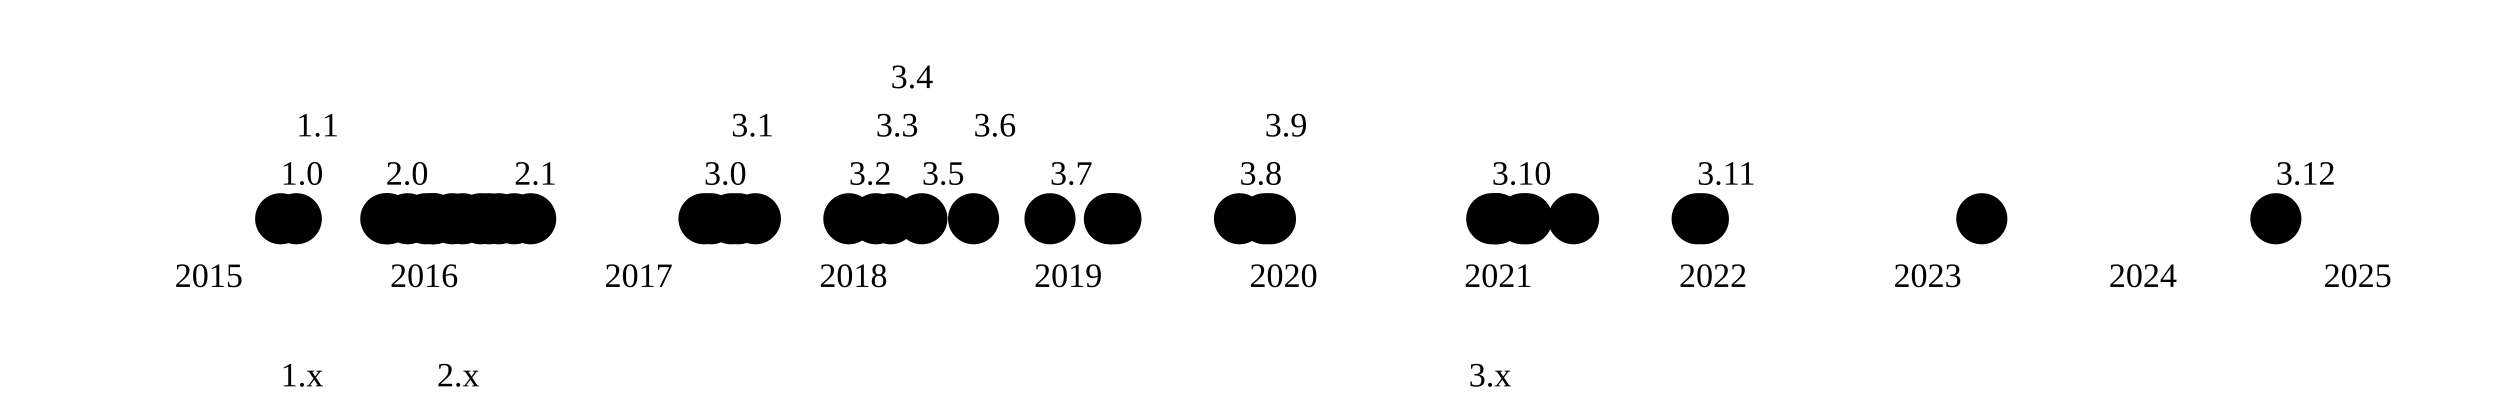
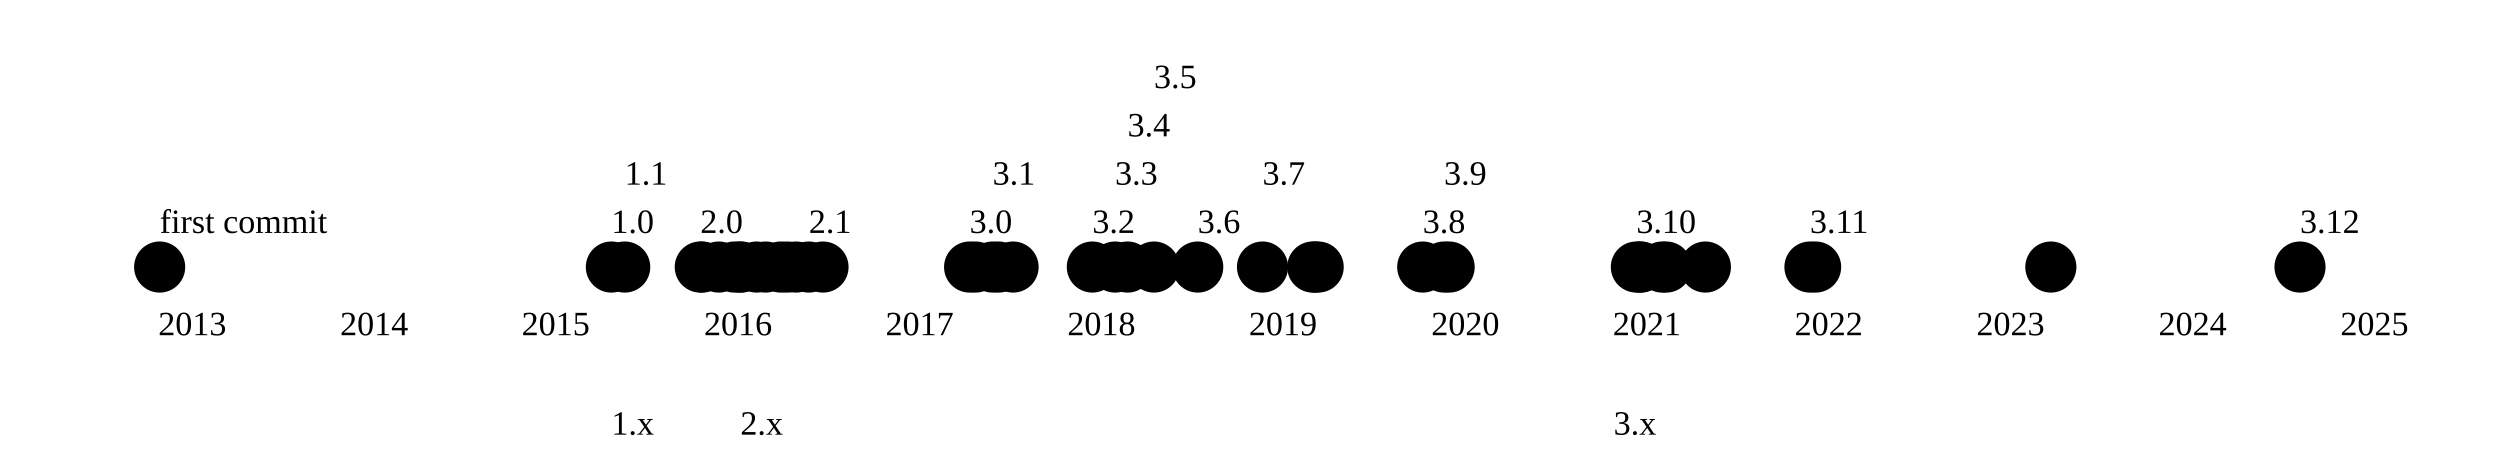
- <svg xmlns="http://www.w3.org/2000/svg" class="nj-fig nj-fig--timeline" viewBox="0 0 880 147" role="img" aria-labelledby="nj-int-tl-title">
-   <line class="nj-int-grid" x1="24.0" y1="61" x2="24.0" y2="85" />
-   <text class="nj-int-year" x="61.5" y="101">2015</text>
-   <line class="nj-int-grid" x1="99.6" y1="61" x2="99.6" y2="85" />
-   <text class="nj-int-year" x="137.3" y="101">2016</text>
-   <line class="nj-int-grid" x1="175.4" y1="61" x2="175.4" y2="85" />
-   <text class="nj-int-year" x="212.8" y="101">2017</text>
-   <line class="nj-int-grid" x1="250.9" y1="61" x2="250.9" y2="85" />
-   <text class="nj-int-year" x="288.4" y="101">2018</text>
-   <line class="nj-int-grid" x1="326.5" y1="61" x2="326.5" y2="85" />
-   <text class="nj-int-year" x="364.0" y="101">2019</text>
-   <line class="nj-int-grid" x1="402.1" y1="61" x2="402.1" y2="85" />
-   <text class="nj-int-year" x="439.8" y="101">2020</text>
-   <line class="nj-int-grid" x1="477.9" y1="61" x2="477.9" y2="85" />
-   <text class="nj-int-year" x="515.4" y="101">2021</text>
-   <line class="nj-int-grid" x1="553.5" y1="61" x2="553.5" y2="85" />
-   <text class="nj-int-year" x="591.0" y="101">2022</text>
-   <line class="nj-int-grid" x1="629.1" y1="61" x2="629.1" y2="85" />
-   <text class="nj-int-year" x="666.5" y="101">2023</text>
-   <line class="nj-int-grid" x1="704.6" y1="61" x2="704.6" y2="85" />
-   <text class="nj-int-year" x="742.3" y="101">2024</text>
-   <line class="nj-int-grid" x1="780.4" y1="61" x2="780.4" y2="85" />
-   <text class="nj-int-year" x="817.9" y="101">2025</text>
-   <line class="nj-int-grid" x1="856.0" y1="61" x2="856.0" y2="85" />
-   <line class="nj-int-axis" x1="24" y1="77" x2="856" y2="77" />
-   <path class="nj-int-axis" fill="none" d="M98.8 114 V119 H104.3 V114" />
-   <text class="nj-int-major" x="98.8" y="136" text-anchor="start">1.x</text>
-   <path class="nj-int-axis" fill="none" d="M135.8 114 V119 H186.8 V114" />
-   <text class="nj-int-major" x="161.3" y="136" text-anchor="middle">2.x</text>
-   <path class="nj-int-axis" fill="none" d="M247.8 114 V119 H801.1 V114" />
-   <text class="nj-int-major" x="524.5" y="136" text-anchor="middle">3.x</text>
-   <line class="nj-int-leader" x1="98.8" y1="68" x2="98.8" y2="70" />
-   <text class="nj-int-label" x="98.8" y="65">1.0</text>
-   <line class="nj-int-leader" x1="104.3" y1="51" x2="104.3" y2="70" />
-   <text class="nj-int-label" x="104.3" y="48">1.1</text>
-   <line class="nj-int-leader" x1="135.8" y1="68" x2="135.8" y2="70" />
-   <text class="nj-int-label" x="135.8" y="65">2.0</text>
-   <line class="nj-int-leader" x1="181.0" y1="68" x2="181.0" y2="70" />
-   <text class="nj-int-label" x="181.0" y="65">2.1</text>
-   <line class="nj-int-leader" x1="247.8" y1="68" x2="247.8" y2="70" />
-   <text class="nj-int-label" x="247.8" y="65">3.0</text>
-   <line class="nj-int-leader" x1="257.4" y1="51" x2="257.4" y2="70" />
-   <text class="nj-int-label" x="257.4" y="48">3.1</text>
-   <line class="nj-int-leader" x1="298.8" y1="68" x2="298.8" y2="70" />
-   <text class="nj-int-label" x="298.8" y="65">3.2</text>
-   <line class="nj-int-leader" x1="308.3" y1="51" x2="308.3" y2="70" />
-   <text class="nj-int-label" x="308.3" y="48">3.3</text>
-   <line class="nj-int-leader" x1="313.5" y1="34" x2="313.5" y2="70" />
-   <text class="nj-int-label" x="313.5" y="31">3.4</text>
-   <line class="nj-int-leader" x1="324.5" y1="68" x2="324.5" y2="70" />
-   <text class="nj-int-label" x="324.5" y="65">3.5</text>
-   <line class="nj-int-leader" x1="342.7" y1="51" x2="342.7" y2="70" />
-   <text class="nj-int-label" x="342.7" y="48">3.6</text>
-   <line class="nj-int-leader" x1="369.6" y1="68" x2="369.6" y2="70" />
-   <text class="nj-int-label" x="369.6" y="65">3.7</text>
-   <line class="nj-int-leader" x1="436.3" y1="68" x2="436.3" y2="70" />
-   <text class="nj-int-label" x="436.3" y="65">3.8</text>
-   <line class="nj-int-leader" x1="445.2" y1="51" x2="445.2" y2="70" />
-   <text class="nj-int-label" x="445.2" y="48">3.9</text>
-   <line class="nj-int-leader" x1="525.1" y1="68" x2="525.1" y2="70" />
-   <text class="nj-int-label" x="525.1" y="65">3.10</text>
-   <line class="nj-int-leader" x1="597.4" y1="68" x2="597.4" y2="70" />
-   <text class="nj-int-label" x="597.4" y="65">3.11</text>
-   <line class="nj-int-leader" x1="801.1" y1="68" x2="801.1" y2="70" />
-   <text class="nj-int-label" x="801.1" y="65">3.12</text>
-   <g>
-     <circle class="nj-int-hit" cx="136.6" cy="77" r="9" />
-     <circle class="nj-int-patch" cx="136.6" cy="77" r="3.5" />
-   </g>
-   <g>
-     <circle class="nj-int-hit" cx="143.5" cy="77" r="9" />
-     <circle class="nj-int-patch" cx="143.5" cy="77" r="3.5" />
-   </g>
-   <g>
-     <circle class="nj-int-hit" cx="149.9" cy="77" r="9" />
-     <circle class="nj-int-patch" cx="149.9" cy="77" r="3.5" />
-   </g>
-   <g>
-     <circle class="nj-int-hit" cx="152.2" cy="77" r="9" />
-     <circle class="nj-int-patch" cx="152.2" cy="77" r="3.5" />
-   </g>
-   <g>
-     <circle class="nj-int-hit" cx="152.8" cy="77" r="9" />
-     <circle class="nj-int-patch" cx="152.8" cy="77" r="3.5" />
-   </g>
-   <g>
-     <circle class="nj-int-hit" cx="159.2" cy="77" r="9" />
-     <circle class="nj-int-patch" cx="159.2" cy="77" r="3.5" />
-   </g>
-   <g>
-     <circle class="nj-int-hit" cx="162.9" cy="77" r="9" />
-     <circle class="nj-int-patch" cx="162.9" cy="77" r="3.5" />
-   </g>
-   <g>
-     <circle class="nj-int-hit" cx="169.2" cy="77" r="9" />
-     <circle class="nj-int-patch" cx="169.2" cy="77" r="3.5" />
-   </g>
-   <g>
-     <circle class="nj-int-hit" cx="172.1" cy="77" r="9" />
-     <circle class="nj-int-patch" cx="172.1" cy="77" r="3.5" />
-   </g>
-   <g>
-     <circle class="nj-int-hit" cx="175.6" cy="77" r="9" />
-     <circle class="nj-int-patch" cx="175.6" cy="77" r="3.5" />
-   </g>
-   <g>
-     <circle class="nj-int-hit" cx="186.8" cy="77" r="9" />
-     <circle class="nj-int-patch" cx="186.8" cy="77" r="3.5" />
-   </g>
-   <g>
-     <circle class="nj-int-hit" cx="250.3" cy="77" r="9" />
-     <circle class="nj-int-patch" cx="250.3" cy="77" r="3.5" />
-   </g>
-   <g>
-     <circle class="nj-int-hit" cx="259.9" cy="77" r="9" />
-     <circle class="nj-int-patch" cx="259.9" cy="77" r="3.5" />
-   </g>
-   <g>
-     <circle class="nj-int-hit" cx="265.9" cy="77" r="9" />
-     <circle class="nj-int-patch" cx="265.9" cy="77" r="3.5" />
-   </g>
-   <g>
-     <circle class="nj-int-hit" cx="390.5" cy="77" r="9" />
-     <circle class="nj-int-patch" cx="390.5" cy="77" r="3.5" />
-   </g>
-   <g>
-     <circle class="nj-int-hit" cx="391.3" cy="77" r="9" />
-     <circle class="nj-int-patch" cx="391.3" cy="77" r="3.5" />
-   </g>
-   <g>
-     <circle class="nj-int-hit" cx="392.8" cy="77" r="9" />
-     <circle class="nj-int-patch" cx="392.8" cy="77" r="3.5" />
-   </g>
-   <g>
-     <circle class="nj-int-hit" cx="447.2" cy="77" r="9" />
-     <circle class="nj-int-patch" cx="447.2" cy="77" r="3.5" />
-   </g>
-   <g>
-     <circle class="nj-int-hit" cx="526.6" cy="77" r="9" />
-     <circle class="nj-int-patch" cx="526.6" cy="77" r="3.5" />
-   </g>
-   <g>
-     <circle class="nj-int-hit" cx="527.0" cy="77" r="9" />
-     <circle class="nj-int-patch" cx="527.0" cy="77" r="3.5" />
-   </g>
-   <g>
-     <circle class="nj-int-hit" cx="535.9" cy="77" r="9" />
-     <circle class="nj-int-patch" cx="535.9" cy="77" r="3.5" />
-   </g>
-   <g>
-     <circle class="nj-int-hit" cx="537.5" cy="77" r="9" />
-     <circle class="nj-int-patch" cx="537.5" cy="77" r="3.5" />
-   </g>
-   <g>
-     <circle class="nj-int-hit" cx="553.9" cy="77" r="9" />
-     <circle class="nj-int-patch" cx="553.9" cy="77" r="3.5" />
-   </g>
-   <g>
-     <circle class="nj-int-hit" cx="599.6" cy="77" r="9" />
-     <circle class="nj-int-patch" cx="599.6" cy="77" r="3.5" />
-   </g>
-   <g>
-     <circle class="nj-int-hit" cx="697.6" cy="77" r="9" />
-     <circle class="nj-int-patch" cx="697.6" cy="77" r="3.5" />
-   </g>
-   <g>
-     <circle class="nj-int-hit" cx="98.8" cy="77" r="9" />
-     <circle class="nj-int-minor" cx="98.8" cy="77" r="6" />
-   </g>
-   <g>
-     <circle class="nj-int-hit" cx="104.3" cy="77" r="9" />
-     <circle class="nj-int-minor" cx="104.3" cy="77" r="6" />
-   </g>
-   <g>
-     <circle class="nj-int-hit" cx="135.8" cy="77" r="9" />
-     <circle class="nj-int-minor" cx="135.8" cy="77" r="6" />
-   </g>
-   <g>
-     <circle class="nj-int-hit" cx="181.0" cy="77" r="9" />
-     <circle class="nj-int-minor" cx="181.0" cy="77" r="6" />
-   </g>
-   <g>
-     <circle class="nj-int-hit" cx="247.8" cy="77" r="9" />
-     <circle class="nj-int-minor" cx="247.8" cy="77" r="6" />
-   </g>
-   <g>
-     <circle class="nj-int-hit" cx="257.4" cy="77" r="9" />
-     <circle class="nj-int-minor" cx="257.4" cy="77" r="6" />
-   </g>
-   <g>
-     <circle class="nj-int-hit" cx="298.8" cy="77" r="9" />
-     <circle class="nj-int-minor" cx="298.8" cy="77" r="6" />
-   </g>
-   <g>
-     <circle class="nj-int-hit" cx="308.3" cy="77" r="9" />
-     <circle class="nj-int-minor" cx="308.3" cy="77" r="6" />
-   </g>
-   <g>
-     <circle class="nj-int-hit" cx="313.5" cy="77" r="9" />
-     <circle class="nj-int-minor" cx="313.5" cy="77" r="6" />
-   </g>
-   <g>
-     <circle class="nj-int-hit" cx="324.5" cy="77" r="9" />
-     <circle class="nj-int-minor" cx="324.5" cy="77" r="6" />
-   </g>
-   <g>
-     <circle class="nj-int-hit" cx="342.7" cy="77" r="9" />
-     <circle class="nj-int-minor" cx="342.7" cy="77" r="6" />
-   </g>
-   <g>
-     <circle class="nj-int-hit" cx="369.6" cy="77" r="9" />
-     <circle class="nj-int-minor" cx="369.6" cy="77" r="6" />
-   </g>
-   <g>
-     <circle class="nj-int-hit" cx="436.3" cy="77" r="9" />
-     <circle class="nj-int-minor" cx="436.3" cy="77" r="6" />
-   </g>
-   <g>
-     <circle class="nj-int-hit" cx="445.2" cy="77" r="9" />
-     <circle class="nj-int-minor" cx="445.2" cy="77" r="6" />
-   </g>
-   <g>
-     <circle class="nj-int-hit" cx="525.1" cy="77" r="9" />
-     <circle class="nj-int-minor" cx="525.1" cy="77" r="6" />
-   </g>
-   <g>
-     <circle class="nj-int-hit" cx="597.4" cy="77" r="9" />
-     <circle class="nj-int-minor" cx="597.4" cy="77" r="6" />
-   </g>
-   <g>
-     <circle class="nj-int-hit" cx="801.1" cy="77" r="9" />
-     <circle class="nj-int-minor" cx="801.1" cy="77" r="6" />
+ <svg xmlns="http://www.w3.org/2000/svg" class="nj-fig nj-fig--timeline" viewBox="0 0 880 164" role="img" aria-labelledby="nj-int-tl-title">
+   <line class="nj-int-grid" x1="24.0" y1="78" x2="24.0" y2="102" />
+   <text class="nj-int-year" x="55.7" y="118">2013</text>
+   <line class="nj-int-grid" x1="88.0" y1="78" x2="88.0" y2="102" />
+   <text class="nj-int-year" x="119.7" y="118">2014</text>
+   <line class="nj-int-grid" x1="151.9" y1="78" x2="151.9" y2="102" />
+   <text class="nj-int-year" x="183.6" y="118">2015</text>
+   <line class="nj-int-grid" x1="215.9" y1="78" x2="215.9" y2="102" />
+   <text class="nj-int-year" x="247.8" y="118">2016</text>
+   <line class="nj-int-grid" x1="280.0" y1="78" x2="280.0" y2="102" />
+   <text class="nj-int-year" x="311.7" y="118">2017</text>
+   <line class="nj-int-grid" x1="344.0" y1="78" x2="344.0" y2="102" />
+   <text class="nj-int-year" x="375.7" y="118">2018</text>
+   <line class="nj-int-grid" x1="407.9" y1="78" x2="407.9" y2="102" />
+   <text class="nj-int-year" x="439.6" y="118">2019</text>
+   <line class="nj-int-grid" x1="471.9" y1="78" x2="471.9" y2="102" />
+   <text class="nj-int-year" x="503.8" y="118">2020</text>
+   <line class="nj-int-grid" x1="536.0" y1="78" x2="536.0" y2="102" />
+   <text class="nj-int-year" x="567.7" y="118">2021</text>
+   <line class="nj-int-grid" x1="600.0" y1="78" x2="600.0" y2="102" />
+   <text class="nj-int-year" x="631.7" y="118">2022</text>
+   <line class="nj-int-grid" x1="663.9" y1="78" x2="663.9" y2="102" />
+   <text class="nj-int-year" x="695.7" y="118">2023</text>
+   <line class="nj-int-grid" x1="727.9" y1="78" x2="727.9" y2="102" />
+   <text class="nj-int-year" x="759.8" y="118">2024</text>
+   <line class="nj-int-grid" x1="792.0" y1="78" x2="792.0" y2="102" />
+   <text class="nj-int-year" x="823.8" y="118">2025</text>
+   <line class="nj-int-grid" x1="856.0" y1="78" x2="856.0" y2="102" />
+   <line class="nj-int-axis" x1="24" y1="94" x2="856" y2="94" />
+   <path class="nj-int-axis" fill="none" d="M215.2 131 V136 H219.9 V131" />
+   <text class="nj-int-major" x="215.2" y="153" text-anchor="start">1.x</text>
+   <path class="nj-int-axis" fill="none" d="M246.5 131 V136 H289.7 V131" />
+   <text class="nj-int-major" x="268.1" y="153" text-anchor="middle">2.x</text>
+   <path class="nj-int-axis" fill="none" d="M341.3 131 V136 H809.6 V131" />
+   <text class="nj-int-major" x="575.5" y="153" text-anchor="middle">3.x</text>
+   <line class="nj-int-leader" x1="56.2" y1="85" x2="56.2" y2="87" />
+   <text class="nj-int-label" x="56.2" y="82">first commit</text>
+   <line class="nj-int-leader" x1="215.2" y1="85" x2="215.2" y2="87" />
+   <text class="nj-int-label" x="215.2" y="82">1.0</text>
+   <line class="nj-int-leader" x1="219.9" y1="68" x2="219.9" y2="87" />
+   <text class="nj-int-label" x="219.9" y="65">1.1</text>
+   <line class="nj-int-leader" x1="246.5" y1="85" x2="246.5" y2="87" />
+   <text class="nj-int-label" x="246.5" y="82">2.0</text>
+   <line class="nj-int-leader" x1="284.7" y1="85" x2="284.7" y2="87" />
+   <text class="nj-int-label" x="284.7" y="82">2.1</text>
+   <line class="nj-int-leader" x1="341.3" y1="85" x2="341.3" y2="87" />
+   <text class="nj-int-label" x="341.3" y="82">3.0</text>
+   <line class="nj-int-leader" x1="349.4" y1="68" x2="349.4" y2="87" />
+   <text class="nj-int-label" x="349.4" y="65">3.1</text>
+   <line class="nj-int-leader" x1="384.5" y1="85" x2="384.5" y2="87" />
+   <text class="nj-int-label" x="384.5" y="82">3.2</text>
+   <line class="nj-int-leader" x1="392.5" y1="68" x2="392.5" y2="87" />
+   <text class="nj-int-label" x="392.5" y="65">3.3</text>
+   <line class="nj-int-leader" x1="396.9" y1="51" x2="396.9" y2="87" />
+   <text class="nj-int-label" x="396.9" y="48">3.4</text>
+   <line class="nj-int-leader" x1="406.2" y1="34" x2="406.2" y2="87" />
+   <text class="nj-int-label" x="406.2" y="31">3.5</text>
+   <line class="nj-int-leader" x1="421.6" y1="85" x2="421.6" y2="87" />
+   <text class="nj-int-label" x="421.6" y="82">3.6</text>
+   <line class="nj-int-leader" x1="444.4" y1="68" x2="444.4" y2="87" />
+   <text class="nj-int-label" x="444.4" y="65">3.7</text>
+   <line class="nj-int-leader" x1="500.8" y1="85" x2="500.8" y2="87" />
+   <text class="nj-int-label" x="500.8" y="82">3.8</text>
+   <line class="nj-int-leader" x1="508.3" y1="68" x2="508.3" y2="87" />
+   <text class="nj-int-label" x="508.3" y="65">3.9</text>
+   <line class="nj-int-leader" x1="576.0" y1="85" x2="576.0" y2="87" />
+   <text class="nj-int-label" x="576.0" y="82">3.10</text>
+   <line class="nj-int-leader" x1="637.1" y1="85" x2="637.1" y2="87" />
+   <text class="nj-int-label" x="637.1" y="82">3.11</text>
+   <line class="nj-int-leader" x1="809.6" y1="85" x2="809.6" y2="87" />
+   <text class="nj-int-label" x="809.6" y="82">3.12</text>
+   <g>
+     <circle class="nj-int-hit" cx="56.2" cy="94" r="9" />
+     <path class="nj-int-minor" d="M56.2 94 l7 -7 l7 7 l-7 7z" transform="translate(-7 0)" />
+   </g>
+   <g>
+     <circle class="nj-int-hit" cx="247.2" cy="94" r="9" />
+     <circle class="nj-int-patch" cx="247.2" cy="94" r="3.5" />
+   </g>
+   <g>
+     <circle class="nj-int-hit" cx="253.0" cy="94" r="9" />
+     <circle class="nj-int-patch" cx="253.0" cy="94" r="3.5" />
+   </g>
+   <g>
+     <circle class="nj-int-hit" cx="258.5" cy="94" r="9" />
+     <circle class="nj-int-patch" cx="258.5" cy="94" r="3.5" />
+   </g>
+   <g>
+     <circle class="nj-int-hit" cx="260.4" cy="94" r="9" />
+     <circle class="nj-int-patch" cx="260.4" cy="94" r="3.5" />
+   </g>
+   <g>
+     <circle class="nj-int-hit" cx="260.9" cy="94" r="9" />
+     <circle class="nj-int-patch" cx="260.9" cy="94" r="3.5" />
+   </g>
+   <g>
+     <circle class="nj-int-hit" cx="266.3" cy="94" r="9" />
+     <circle class="nj-int-patch" cx="266.3" cy="94" r="3.5" />
+   </g>
+   <g>
+     <circle class="nj-int-hit" cx="269.5" cy="94" r="9" />
+     <circle class="nj-int-patch" cx="269.5" cy="94" r="3.5" />
+   </g>
+   <g>
+     <circle class="nj-int-hit" cx="274.8" cy="94" r="9" />
+     <circle class="nj-int-patch" cx="274.8" cy="94" r="3.5" />
+   </g>
+   <g>
+     <circle class="nj-int-hit" cx="277.2" cy="94" r="9" />
+     <circle class="nj-int-patch" cx="277.2" cy="94" r="3.5" />
+   </g>
+   <g>
+     <circle class="nj-int-hit" cx="280.2" cy="94" r="9" />
+     <circle class="nj-int-patch" cx="280.2" cy="94" r="3.5" />
+   </g>
+   <g>
+     <circle class="nj-int-hit" cx="289.7" cy="94" r="9" />
+     <circle class="nj-int-patch" cx="289.7" cy="94" r="3.5" />
+   </g>
+   <g>
+     <circle class="nj-int-hit" cx="343.4" cy="94" r="9" />
+     <circle class="nj-int-patch" cx="343.4" cy="94" r="3.5" />
+   </g>
+   <g>
+     <circle class="nj-int-hit" cx="351.5" cy="94" r="9" />
+     <circle class="nj-int-patch" cx="351.5" cy="94" r="3.5" />
+   </g>
+   <g>
+     <circle class="nj-int-hit" cx="356.6" cy="94" r="9" />
+     <circle class="nj-int-patch" cx="356.6" cy="94" r="3.5" />
+   </g>
+   <g>
+     <circle class="nj-int-hit" cx="462.1" cy="94" r="9" />
+     <circle class="nj-int-patch" cx="462.1" cy="94" r="3.5" />
+   </g>
+   <g>
+     <circle class="nj-int-hit" cx="462.8" cy="94" r="9" />
+     <circle class="nj-int-patch" cx="462.8" cy="94" r="3.5" />
+   </g>
+   <g>
+     <circle class="nj-int-hit" cx="464.0" cy="94" r="9" />
+     <circle class="nj-int-patch" cx="464.0" cy="94" r="3.5" />
+   </g>
+   <g>
+     <circle class="nj-int-hit" cx="510.1" cy="94" r="9" />
+     <circle class="nj-int-patch" cx="510.1" cy="94" r="3.5" />
+   </g>
+   <g>
+     <circle class="nj-int-hit" cx="577.2" cy="94" r="9" />
+     <circle class="nj-int-patch" cx="577.2" cy="94" r="3.5" />
+   </g>
+   <g>
+     <circle class="nj-int-hit" cx="577.6" cy="94" r="9" />
+     <circle class="nj-int-patch" cx="577.6" cy="94" r="3.5" />
+   </g>
+   <g>
+     <circle class="nj-int-hit" cx="585.1" cy="94" r="9" />
+     <circle class="nj-int-patch" cx="585.1" cy="94" r="3.5" />
+   </g>
+   <g>
+     <circle class="nj-int-hit" cx="586.5" cy="94" r="9" />
+     <circle class="nj-int-patch" cx="586.5" cy="94" r="3.5" />
+   </g>
+   <g>
+     <circle class="nj-int-hit" cx="600.3" cy="94" r="9" />
+     <circle class="nj-int-patch" cx="600.3" cy="94" r="3.5" />
+   </g>
+   <g>
+     <circle class="nj-int-hit" cx="639.1" cy="94" r="9" />
+     <circle class="nj-int-patch" cx="639.1" cy="94" r="3.5" />
+   </g>
+   <g>
+     <circle class="nj-int-hit" cx="721.9" cy="94" r="9" />
+     <circle class="nj-int-patch" cx="721.9" cy="94" r="3.5" />
+   </g>
+   <g>
+     <circle class="nj-int-hit" cx="215.2" cy="94" r="9" />
+     <circle class="nj-int-minor" cx="215.2" cy="94" r="6" />
+   </g>
+   <g>
+     <circle class="nj-int-hit" cx="219.9" cy="94" r="9" />
+     <circle class="nj-int-minor" cx="219.9" cy="94" r="6" />
+   </g>
+   <g>
+     <circle class="nj-int-hit" cx="246.5" cy="94" r="9" />
+     <circle class="nj-int-minor" cx="246.5" cy="94" r="6" />
+   </g>
+   <g>
+     <circle class="nj-int-hit" cx="284.7" cy="94" r="9" />
+     <circle class="nj-int-minor" cx="284.7" cy="94" r="6" />
+   </g>
+   <g>
+     <circle class="nj-int-hit" cx="341.3" cy="94" r="9" />
+     <circle class="nj-int-minor" cx="341.3" cy="94" r="6" />
+   </g>
+   <g>
+     <circle class="nj-int-hit" cx="349.4" cy="94" r="9" />
+     <circle class="nj-int-minor" cx="349.4" cy="94" r="6" />
+   </g>
+   <g>
+     <circle class="nj-int-hit" cx="384.5" cy="94" r="9" />
+     <circle class="nj-int-minor" cx="384.5" cy="94" r="6" />
+   </g>
+   <g>
+     <circle class="nj-int-hit" cx="392.5" cy="94" r="9" />
+     <circle class="nj-int-minor" cx="392.5" cy="94" r="6" />
+   </g>
+   <g>
+     <circle class="nj-int-hit" cx="396.9" cy="94" r="9" />
+     <circle class="nj-int-minor" cx="396.9" cy="94" r="6" />
+   </g>
+   <g>
+     <circle class="nj-int-hit" cx="406.2" cy="94" r="9" />
+     <circle class="nj-int-minor" cx="406.2" cy="94" r="6" />
+   </g>
+   <g>
+     <circle class="nj-int-hit" cx="421.6" cy="94" r="9" />
+     <circle class="nj-int-minor" cx="421.6" cy="94" r="6" />
+   </g>
+   <g>
+     <circle class="nj-int-hit" cx="444.4" cy="94" r="9" />
+     <circle class="nj-int-minor" cx="444.4" cy="94" r="6" />
+   </g>
+   <g>
+     <circle class="nj-int-hit" cx="500.8" cy="94" r="9" />
+     <circle class="nj-int-minor" cx="500.8" cy="94" r="6" />
+   </g>
+   <g>
+     <circle class="nj-int-hit" cx="508.3" cy="94" r="9" />
+     <circle class="nj-int-minor" cx="508.3" cy="94" r="6" />
+   </g>
+   <g>
+     <circle class="nj-int-hit" cx="576.0" cy="94" r="9" />
+     <circle class="nj-int-minor" cx="576.0" cy="94" r="6" />
+   </g>
+   <g>
+     <circle class="nj-int-hit" cx="637.1" cy="94" r="9" />
+     <circle class="nj-int-minor" cx="637.1" cy="94" r="6" />
+   </g>
+   <g>
+     <circle class="nj-int-hit" cx="809.6" cy="94" r="9" />
+     <circle class="nj-int-minor" cx="809.6" cy="94" r="6" />
  </g>
</svg>
